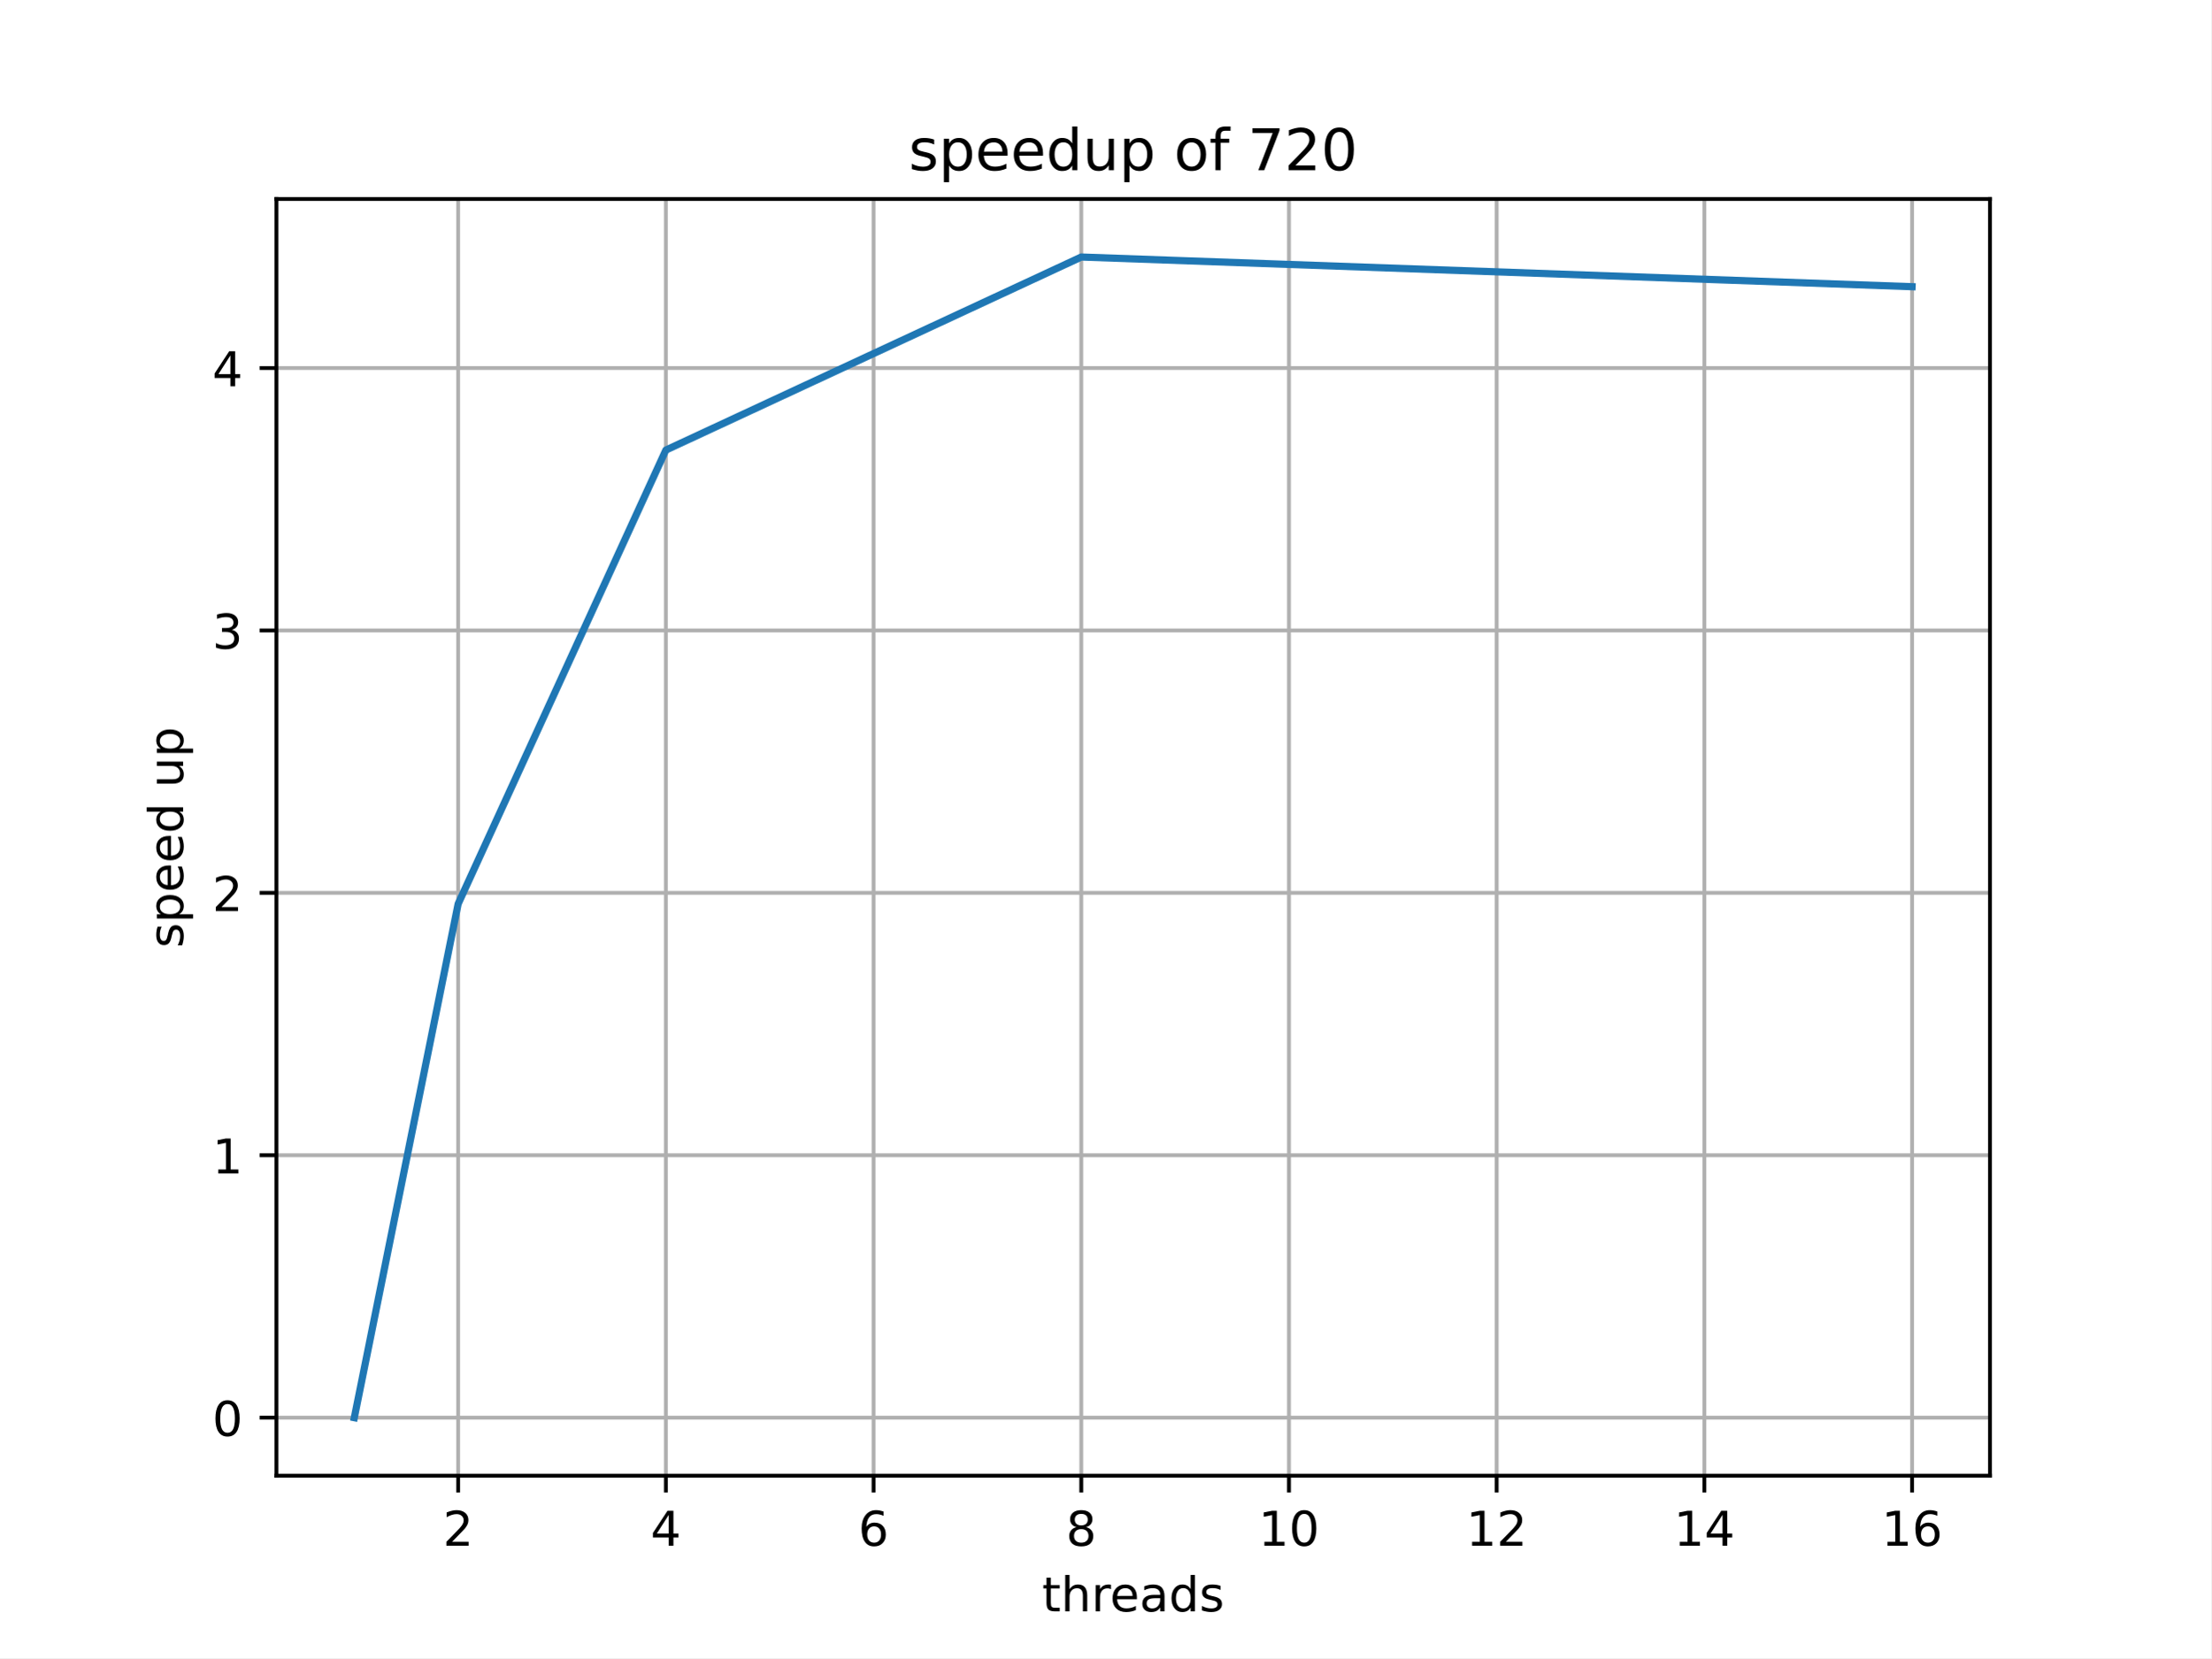
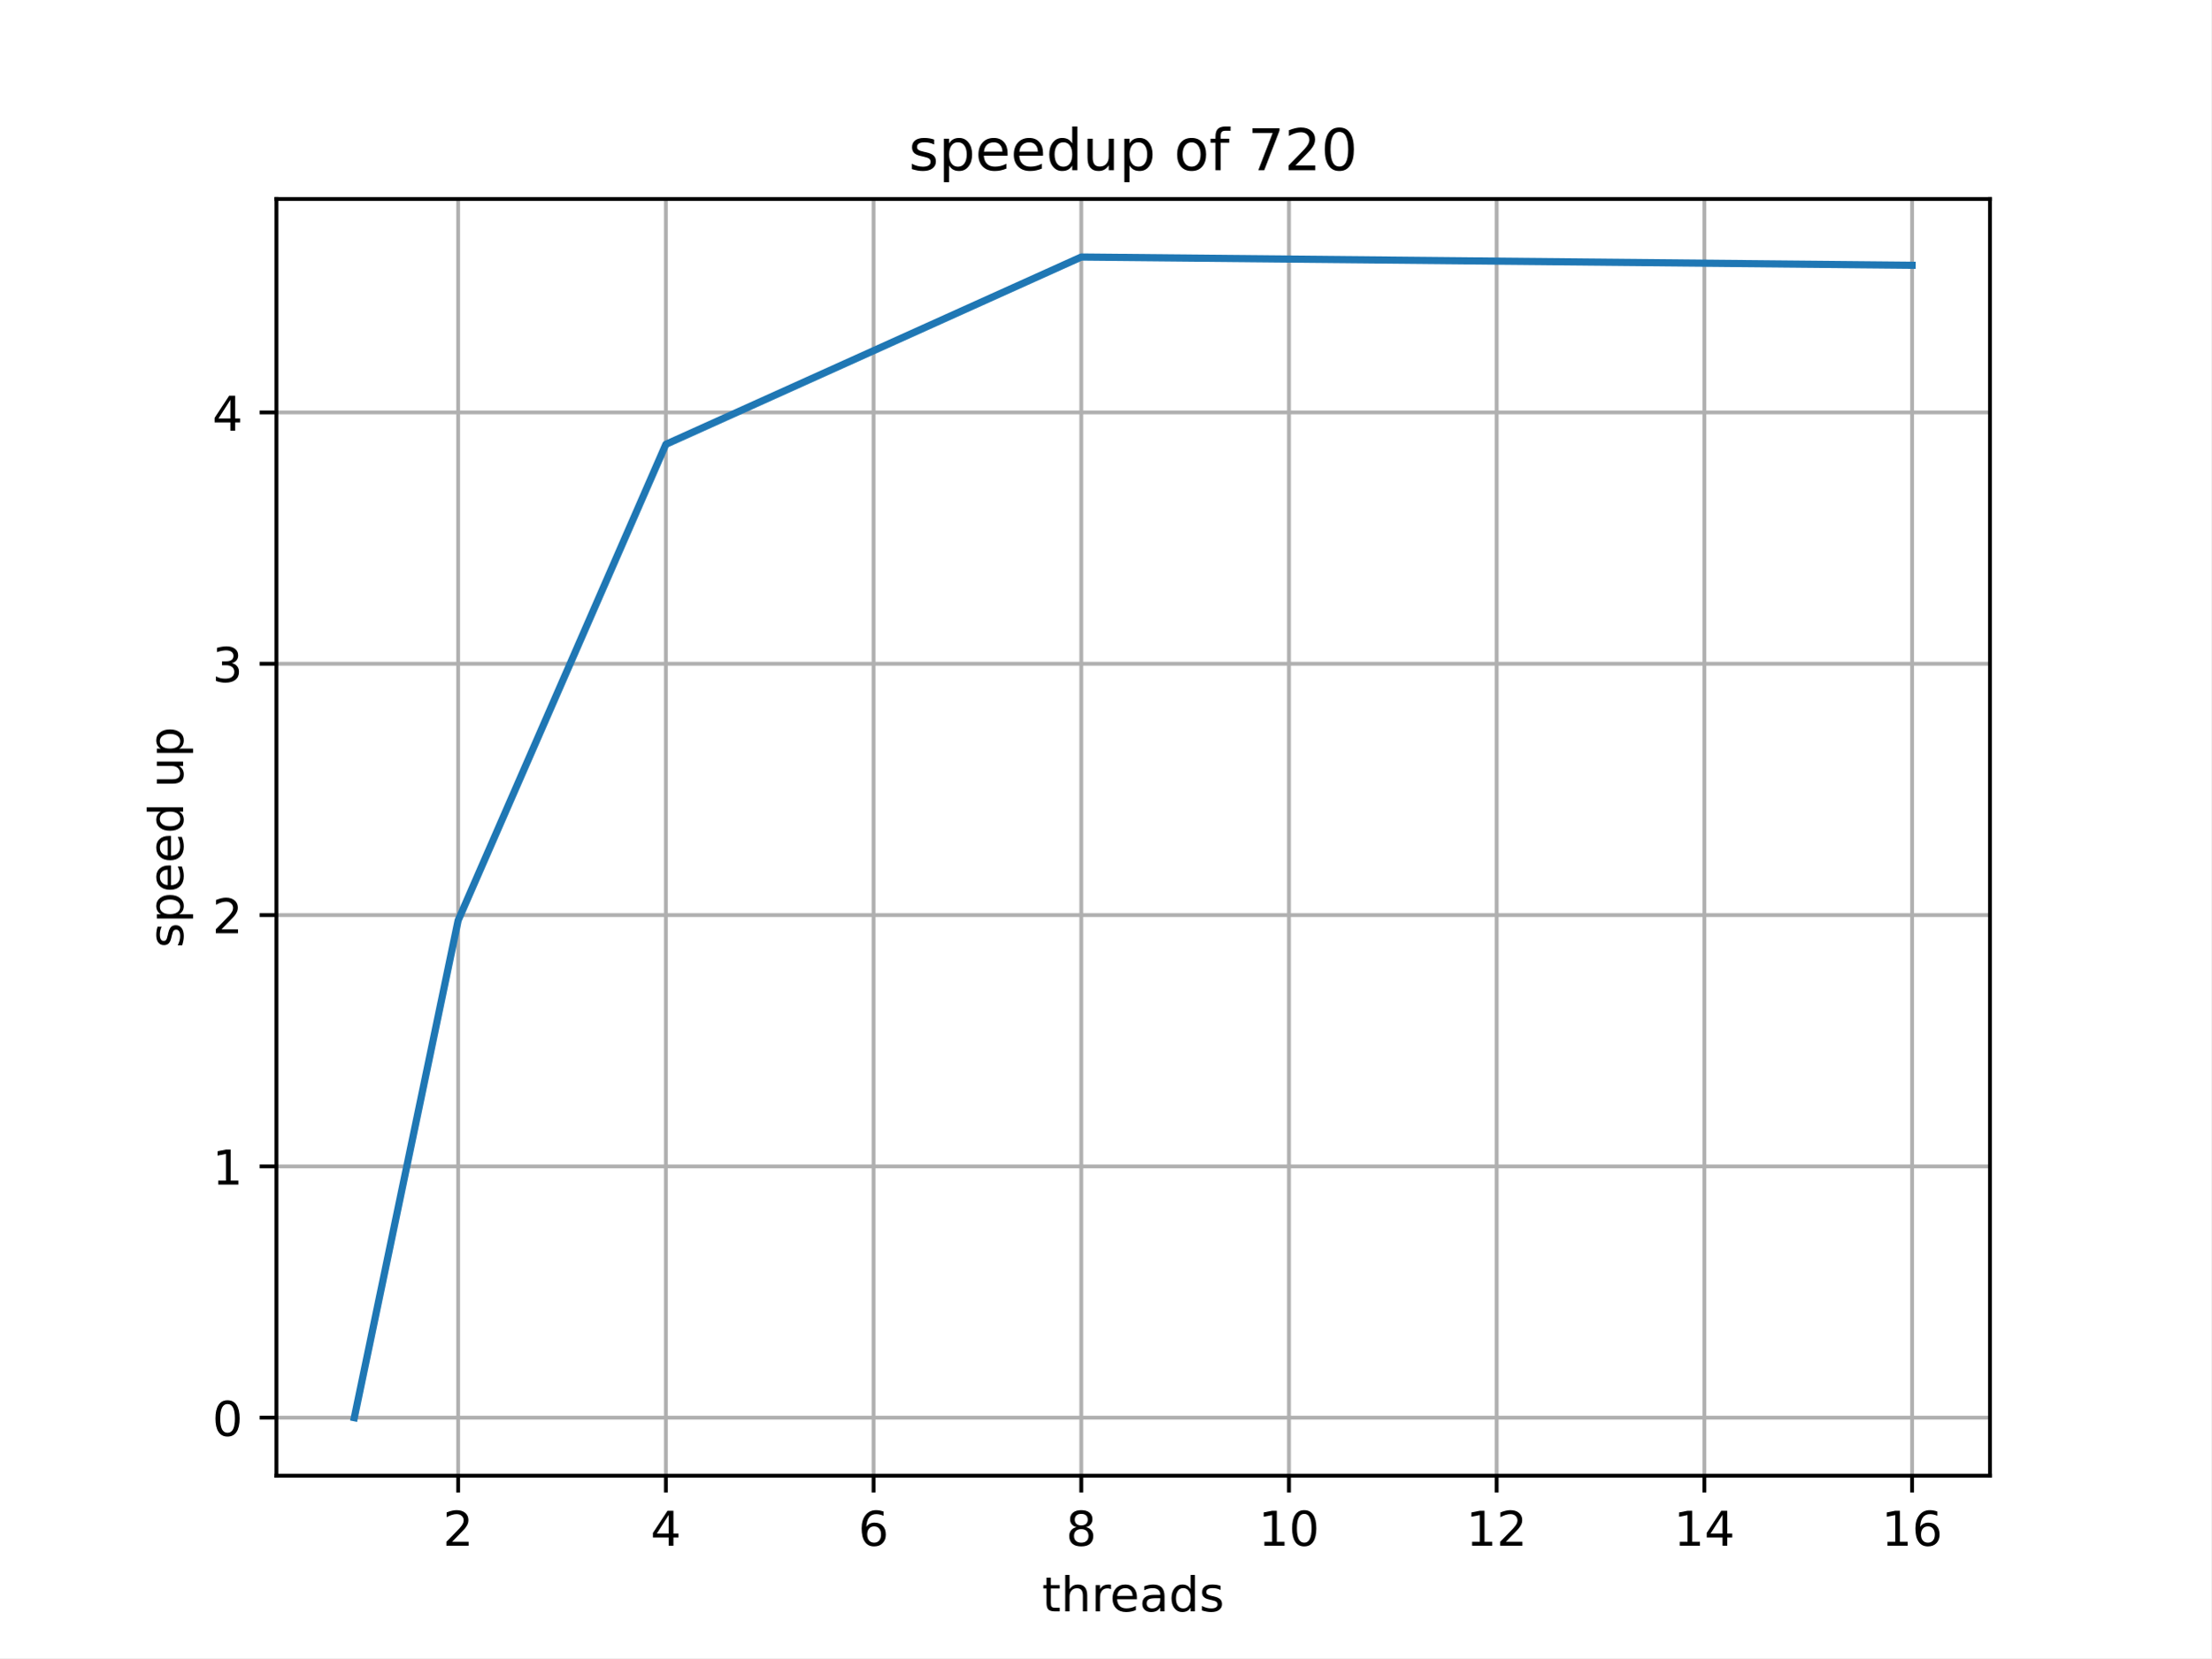
<svg xmlns="http://www.w3.org/2000/svg" xmlns:xlink="http://www.w3.org/1999/xlink" height="345.6pt" version="1.1" viewBox="0 0 460.8 345.6" width="460.8pt">
  <defs>
    <style type="text/css">*{stroke-linecap:butt;stroke-linejoin:round;}</style>
  </defs>
  <g id="figure_1">
    <g id="patch_1">
      <path d="M 0 345.6  L 460.8 345.6  L 460.8 0  L 0 0  z " style="fill:#ffffff;" />
    </g>
    <g id="axes_1">
      <g id="patch_2">
        <path d="M 57.6 307.584  L 414.72 307.584  L 414.72 41.472  L 57.6 41.472  z " style="fill:#ffffff;" />
      </g>
      <g id="matplotlib.axis_1">
        <g id="xtick_1">
          <g id="line2d_1">
-             <path clip-path="url(#pea849675bb)" d="M 95.476 307.584  L 95.476 41.472  " style="fill:none;stroke:#b0b0b0;stroke-linecap:square;stroke-width:0.8;" />
+             <path clip-path="url(#pd298da8351)" d="M 95.476 307.584  L 95.476 41.472  " style="fill:none;stroke:#b0b0b0;stroke-linecap:square;stroke-width:0.8;" />
          </g>
          <g id="line2d_2">
            <defs>
-               <path d="M 0 0  L 0 3.5  " id="mb6deba0f01" style="stroke:#000000;stroke-width:0.8;" />
+               <path d="M 0 0  L 0 3.5  " id="m0638aa4519" style="stroke:#000000;stroke-width:0.8;" />
            </defs>
            <g>
-               <use style="stroke:#000000;stroke-width:0.8;" x="95.476" xlink:href="#mb6deba0f01" y="307.584" />
+               <use style="stroke:#000000;stroke-width:0.8;" x="95.476" xlink:href="#m0638aa4519" y="307.584" />
            </g>
          </g>
          <g id="text_1">
            <g transform="translate(92.29511 322.1824)scale(0.1 -0.1)">
              <defs>
                <path d="M 19.188 8.297  L 53.609 8.297  L 53.609 0  L 7.328 0  L 7.328 8.297  Q 12.938 14.109 22.625 23.891  Q 32.328 33.688 34.812 36.531  Q 39.547 41.844 41.422 45.531  Q 43.312 49.219 43.312 52.781  Q 43.312 58.594 39.234 62.25  Q 35.156 65.922 28.609 65.922  Q 23.969 65.922 18.812 64.312  Q 13.672 62.703 7.812 59.422  L 7.812 69.391  Q 13.766 71.781 18.938 73  Q 24.125 74.219 28.422 74.219  Q 39.75 74.219 46.484 68.547  Q 53.219 62.891 53.219 53.422  Q 53.219 48.922 51.531 44.891  Q 49.859 40.875 45.406 35.406  Q 44.188 33.984 37.641 27.219  Q 31.109 20.453 19.188 8.297  z " id="DejaVuSans-50" />
              </defs>
              <use xlink:href="#DejaVuSans-50" />
            </g>
          </g>
        </g>
        <g id="xtick_2">
          <g id="line2d_3">
-             <path clip-path="url(#pea849675bb)" d="M 138.764 307.584  L 138.764 41.472  " style="fill:none;stroke:#b0b0b0;stroke-linecap:square;stroke-width:0.8;" />
+             <path clip-path="url(#pd298da8351)" d="M 138.764 307.584  L 138.764 41.472  " style="fill:none;stroke:#b0b0b0;stroke-linecap:square;stroke-width:0.8;" />
          </g>
          <g id="line2d_4">
            <g>
-               <use style="stroke:#000000;stroke-width:0.8;" x="138.764" xlink:href="#mb6deba0f01" y="307.584" />
+               <use style="stroke:#000000;stroke-width:0.8;" x="138.764" xlink:href="#m0638aa4519" y="307.584" />
            </g>
          </g>
          <g id="text_2">
            <g transform="translate(135.5824 322.1824)scale(0.1 -0.1)">
              <defs>
                <path d="M 37.797 64.312  L 12.891 25.391  L 37.797 25.391  z M 35.203 72.906  L 47.609 72.906  L 47.609 25.391  L 58.016 25.391  L 58.016 17.188  L 47.609 17.188  L 47.609 0  L 37.797 0  L 37.797 17.188  L 4.891 17.188  L 4.891 26.703  z " id="DejaVuSans-52" />
              </defs>
              <use xlink:href="#DejaVuSans-52" />
            </g>
          </g>
        </g>
        <g id="xtick_3">
          <g id="line2d_5">
-             <path clip-path="url(#pea849675bb)" d="M 182.051 307.584  L 182.051 41.472  " style="fill:none;stroke:#b0b0b0;stroke-linecap:square;stroke-width:0.8;" />
+             <path clip-path="url(#pd298da8351)" d="M 182.051 307.584  L 182.051 41.472  " style="fill:none;stroke:#b0b0b0;stroke-linecap:square;stroke-width:0.8;" />
          </g>
          <g id="line2d_6">
            <g>
-               <use style="stroke:#000000;stroke-width:0.8;" x="182.051" xlink:href="#mb6deba0f01" y="307.584" />
+               <use style="stroke:#000000;stroke-width:0.8;" x="182.051" xlink:href="#m0638aa4519" y="307.584" />
            </g>
          </g>
          <g id="text_3">
            <g transform="translate(178.8697 322.1824)scale(0.1 -0.1)">
              <defs>
                <path d="M 33.016 40.375  Q 26.375 40.375 22.484 35.828  Q 18.609 31.297 18.609 23.391  Q 18.609 15.531 22.484 10.953  Q 26.375 6.391 33.016 6.391  Q 39.656 6.391 43.531 10.953  Q 47.406 15.531 47.406 23.391  Q 47.406 31.297 43.531 35.828  Q 39.656 40.375 33.016 40.375  z M 52.594 71.297  L 52.594 62.312  Q 48.875 64.062 45.094 64.984  Q 41.312 65.922 37.594 65.922  Q 27.828 65.922 22.672 59.328  Q 17.531 52.734 16.797 39.406  Q 19.672 43.656 24.016 45.922  Q 28.375 48.188 33.594 48.188  Q 44.578 48.188 50.953 41.516  Q 57.328 34.859 57.328 23.391  Q 57.328 12.156 50.688 5.359  Q 44.047 -1.422 33.016 -1.422  Q 20.359 -1.422 13.672 8.266  Q 6.984 17.969 6.984 36.375  Q 6.984 53.656 15.188 63.938  Q 23.391 74.219 37.203 74.219  Q 40.922 74.219 44.703 73.484  Q 48.484 72.75 52.594 71.297  z " id="DejaVuSans-54" />
              </defs>
              <use xlink:href="#DejaVuSans-54" />
            </g>
          </g>
        </g>
        <g id="xtick_4">
          <g id="line2d_7">
-             <path clip-path="url(#pea849675bb)" d="M 225.338 307.584  L 225.338 41.472  " style="fill:none;stroke:#b0b0b0;stroke-linecap:square;stroke-width:0.8;" />
+             <path clip-path="url(#pd298da8351)" d="M 225.338 307.584  L 225.338 41.472  " style="fill:none;stroke:#b0b0b0;stroke-linecap:square;stroke-width:0.8;" />
          </g>
          <g id="line2d_8">
            <g>
-               <use style="stroke:#000000;stroke-width:0.8;" x="225.338" xlink:href="#mb6deba0f01" y="307.584" />
+               <use style="stroke:#000000;stroke-width:0.8;" x="225.338" xlink:href="#m0638aa4519" y="307.584" />
            </g>
          </g>
          <g id="text_4">
            <g transform="translate(222.1569 322.1824)scale(0.1 -0.1)">
              <defs>
                <path d="M 31.781 34.625  Q 24.75 34.625 20.719 30.859  Q 16.703 27.094 16.703 20.516  Q 16.703 13.922 20.719 10.156  Q 24.75 6.391 31.781 6.391  Q 38.812 6.391 42.859 10.172  Q 46.922 13.969 46.922 20.516  Q 46.922 27.094 42.891 30.859  Q 38.875 34.625 31.781 34.625  z M 21.922 38.812  Q 15.578 40.375 12.031 44.719  Q 8.5 49.078 8.5 55.328  Q 8.5 64.062 14.719 69.141  Q 20.953 74.219 31.781 74.219  Q 42.672 74.219 48.875 69.141  Q 55.078 64.062 55.078 55.328  Q 55.078 49.078 51.531 44.719  Q 48 40.375 41.703 38.812  Q 48.828 37.156 52.797 32.312  Q 56.781 27.484 56.781 20.516  Q 56.781 9.906 50.312 4.234  Q 43.844 -1.422 31.781 -1.422  Q 19.734 -1.422 13.25 4.234  Q 6.781 9.906 6.781 20.516  Q 6.781 27.484 10.781 32.312  Q 14.797 37.156 21.922 38.812  z M 18.312 54.391  Q 18.312 48.734 21.844 45.562  Q 25.391 42.391 31.781 42.391  Q 38.141 42.391 41.719 45.562  Q 45.312 48.734 45.312 54.391  Q 45.312 60.062 41.719 63.234  Q 38.141 66.406 31.781 66.406  Q 25.391 66.406 21.844 63.234  Q 18.312 60.062 18.312 54.391  z " id="DejaVuSans-56" />
              </defs>
              <use xlink:href="#DejaVuSans-56" />
            </g>
          </g>
        </g>
        <g id="xtick_5">
          <g id="line2d_9">
-             <path clip-path="url(#pea849675bb)" d="M 268.625 307.584  L 268.625 41.472  " style="fill:none;stroke:#b0b0b0;stroke-linecap:square;stroke-width:0.8;" />
+             <path clip-path="url(#pd298da8351)" d="M 268.625 307.584  L 268.625 41.472  " style="fill:none;stroke:#b0b0b0;stroke-linecap:square;stroke-width:0.8;" />
          </g>
          <g id="line2d_10">
            <g>
-               <use style="stroke:#000000;stroke-width:0.8;" x="268.625" xlink:href="#mb6deba0f01" y="307.584" />
+               <use style="stroke:#000000;stroke-width:0.8;" x="268.625" xlink:href="#m0638aa4519" y="307.584" />
            </g>
          </g>
          <g id="text_5">
            <g transform="translate(262.263 322.1824)scale(0.1 -0.1)">
              <defs>
                <path d="M 12.406 8.297  L 28.516 8.297  L 28.516 63.922  L 10.984 60.406  L 10.984 69.391  L 28.422 72.906  L 38.281 72.906  L 38.281 8.297  L 54.391 8.297  L 54.391 0  L 12.406 0  z " id="DejaVuSans-49" />
                <path d="M 31.781 66.406  Q 24.172 66.406 20.328 58.906  Q 16.5 51.422 16.5 36.375  Q 16.5 21.391 20.328 13.891  Q 24.172 6.391 31.781 6.391  Q 39.453 6.391 43.281 13.891  Q 47.125 21.391 47.125 36.375  Q 47.125 51.422 43.281 58.906  Q 39.453 66.406 31.781 66.406  z M 31.781 74.219  Q 44.047 74.219 50.516 64.516  Q 56.984 54.828 56.984 36.375  Q 56.984 17.969 50.516 8.266  Q 44.047 -1.422 31.781 -1.422  Q 19.531 -1.422 13.062 8.266  Q 6.594 17.969 6.594 36.375  Q 6.594 54.828 13.062 64.516  Q 19.531 74.219 31.781 74.219  z " id="DejaVuSans-48" />
              </defs>
              <use xlink:href="#DejaVuSans-49" />
              <use x="63.623" xlink:href="#DejaVuSans-48" />
            </g>
          </g>
        </g>
        <g id="xtick_6">
          <g id="line2d_11">
-             <path clip-path="url(#pea849675bb)" d="M 311.913 307.584  L 311.913 41.472  " style="fill:none;stroke:#b0b0b0;stroke-linecap:square;stroke-width:0.8;" />
+             <path clip-path="url(#pd298da8351)" d="M 311.913 307.584  L 311.913 41.472  " style="fill:none;stroke:#b0b0b0;stroke-linecap:square;stroke-width:0.8;" />
          </g>
          <g id="line2d_12">
            <g>
-               <use style="stroke:#000000;stroke-width:0.8;" x="311.913" xlink:href="#mb6deba0f01" y="307.584" />
+               <use style="stroke:#000000;stroke-width:0.8;" x="311.913" xlink:href="#m0638aa4519" y="307.584" />
            </g>
          </g>
          <g id="text_6">
            <g transform="translate(305.5502 322.1824)scale(0.1 -0.1)">
              <use xlink:href="#DejaVuSans-49" />
              <use x="63.623" xlink:href="#DejaVuSans-50" />
            </g>
          </g>
        </g>
        <g id="xtick_7">
          <g id="line2d_13">
-             <path clip-path="url(#pea849675bb)" d="M 355.2 307.584  L 355.2 41.472  " style="fill:none;stroke:#b0b0b0;stroke-linecap:square;stroke-width:0.8;" />
+             <path clip-path="url(#pd298da8351)" d="M 355.2 307.584  L 355.2 41.472  " style="fill:none;stroke:#b0b0b0;stroke-linecap:square;stroke-width:0.8;" />
          </g>
          <g id="line2d_14">
            <g>
-               <use style="stroke:#000000;stroke-width:0.8;" x="355.2" xlink:href="#mb6deba0f01" y="307.584" />
+               <use style="stroke:#000000;stroke-width:0.8;" x="355.2" xlink:href="#m0638aa4519" y="307.584" />
            </g>
          </g>
          <g id="text_7">
            <g transform="translate(348.8375 322.1824)scale(0.1 -0.1)">
              <use xlink:href="#DejaVuSans-49" />
              <use x="63.623" xlink:href="#DejaVuSans-52" />
            </g>
          </g>
        </g>
        <g id="xtick_8">
          <g id="line2d_15">
-             <path clip-path="url(#pea849675bb)" d="M 398.487 307.584  L 398.487 41.472  " style="fill:none;stroke:#b0b0b0;stroke-linecap:square;stroke-width:0.8;" />
+             <path clip-path="url(#pd298da8351)" d="M 398.487 307.584  L 398.487 41.472  " style="fill:none;stroke:#b0b0b0;stroke-linecap:square;stroke-width:0.8;" />
          </g>
          <g id="line2d_16">
            <g>
-               <use style="stroke:#000000;stroke-width:0.8;" x="398.487" xlink:href="#mb6deba0f01" y="307.584" />
+               <use style="stroke:#000000;stroke-width:0.8;" x="398.487" xlink:href="#m0638aa4519" y="307.584" />
            </g>
          </g>
          <g id="text_8">
            <g transform="translate(392.1248 322.1824)scale(0.1 -0.1)">
              <use xlink:href="#DejaVuSans-49" />
              <use x="63.623" xlink:href="#DejaVuSans-54" />
            </g>
          </g>
        </g>
        <g id="text_9">
          <g transform="translate(217.1686 335.8606)scale(0.1 -0.1)">
            <defs>
              <path d="M 18.312 70.219  L 18.312 54.688  L 36.812 54.688  L 36.812 47.703  L 18.312 47.703  L 18.312 18.016  Q 18.312 11.328 20.141 9.422  Q 21.969 7.516 27.594 7.516  L 36.812 7.516  L 36.812 0  L 27.594 0  Q 17.188 0 13.234 3.875  Q 9.281 7.766 9.281 18.016  L 9.281 47.703  L 2.688 47.703  L 2.688 54.688  L 9.281 54.688  L 9.281 70.219  z " id="DejaVuSans-116" />
              <path d="M 54.891 33.016  L 54.891 0  L 45.906 0  L 45.906 32.719  Q 45.906 40.484 42.875 44.328  Q 39.844 48.188 33.797 48.188  Q 26.516 48.188 22.312 43.547  Q 18.109 38.922 18.109 30.906  L 18.109 0  L 9.078 0  L 9.078 75.984  L 18.109 75.984  L 18.109 46.188  Q 21.344 51.125 25.703 53.562  Q 30.078 56 35.797 56  Q 45.219 56 50.047 50.172  Q 54.891 44.344 54.891 33.016  z " id="DejaVuSans-104" />
              <path d="M 41.109 46.297  Q 39.594 47.172 37.812 47.578  Q 36.031 48 33.891 48  Q 26.266 48 22.188 43.047  Q 18.109 38.094 18.109 28.812  L 18.109 0  L 9.078 0  L 9.078 54.688  L 18.109 54.688  L 18.109 46.188  Q 20.953 51.172 25.484 53.578  Q 30.031 56 36.531 56  Q 37.453 56 38.578 55.875  Q 39.703 55.766 41.062 55.516  z " id="DejaVuSans-114" />
              <path d="M 56.203 29.594  L 56.203 25.203  L 14.891 25.203  Q 15.484 15.922 20.484 11.062  Q 25.484 6.203 34.422 6.203  Q 39.594 6.203 44.453 7.469  Q 49.312 8.734 54.109 11.281  L 54.109 2.781  Q 49.266 0.734 44.188 -0.344  Q 39.109 -1.422 33.891 -1.422  Q 20.797 -1.422 13.156 6.188  Q 5.516 13.812 5.516 26.812  Q 5.516 40.234 12.766 48.109  Q 20.016 56 32.328 56  Q 43.359 56 49.781 48.891  Q 56.203 41.797 56.203 29.594  z M 47.219 32.234  Q 47.125 39.594 43.094 43.984  Q 39.062 48.391 32.422 48.391  Q 24.906 48.391 20.391 44.141  Q 15.875 39.891 15.188 32.172  z " id="DejaVuSans-101" />
              <path d="M 34.281 27.484  Q 23.391 27.484 19.188 25  Q 14.984 22.516 14.984 16.5  Q 14.984 11.719 18.141 8.906  Q 21.297 6.109 26.703 6.109  Q 34.188 6.109 38.703 11.406  Q 43.219 16.703 43.219 25.484  L 43.219 27.484  z M 52.203 31.203  L 52.203 0  L 43.219 0  L 43.219 8.297  Q 40.141 3.328 35.547 0.953  Q 30.953 -1.422 24.312 -1.422  Q 15.922 -1.422 10.953 3.297  Q 6 8.016 6 15.922  Q 6 25.141 12.172 29.828  Q 18.359 34.516 30.609 34.516  L 43.219 34.516  L 43.219 35.406  Q 43.219 41.609 39.141 45  Q 35.062 48.391 27.688 48.391  Q 23 48.391 18.547 47.266  Q 14.109 46.141 10.016 43.891  L 10.016 52.203  Q 14.938 54.109 19.578 55.047  Q 24.219 56 28.609 56  Q 40.484 56 46.344 49.844  Q 52.203 43.703 52.203 31.203  z " id="DejaVuSans-97" />
              <path d="M 45.406 46.391  L 45.406 75.984  L 54.391 75.984  L 54.391 0  L 45.406 0  L 45.406 8.203  Q 42.578 3.328 38.25 0.953  Q 33.938 -1.422 27.875 -1.422  Q 17.969 -1.422 11.734 6.484  Q 5.516 14.406 5.516 27.297  Q 5.516 40.188 11.734 48.094  Q 17.969 56 27.875 56  Q 33.938 56 38.25 53.625  Q 42.578 51.266 45.406 46.391  z M 14.797 27.297  Q 14.797 17.391 18.875 11.75  Q 22.953 6.109 30.078 6.109  Q 37.203 6.109 41.297 11.75  Q 45.406 17.391 45.406 27.297  Q 45.406 37.203 41.297 42.844  Q 37.203 48.484 30.078 48.484  Q 22.953 48.484 18.875 42.844  Q 14.797 37.203 14.797 27.297  z " id="DejaVuSans-100" />
              <path d="M 44.281 53.078  L 44.281 44.578  Q 40.484 46.531 36.375 47.5  Q 32.281 48.484 27.875 48.484  Q 21.188 48.484 17.844 46.438  Q 14.5 44.391 14.5 40.281  Q 14.5 37.156 16.891 35.375  Q 19.281 33.594 26.516 31.984  L 29.594 31.297  Q 39.156 29.25 43.188 25.516  Q 47.219 21.781 47.219 15.094  Q 47.219 7.469 41.188 3.016  Q 35.156 -1.422 24.609 -1.422  Q 20.219 -1.422 15.453 -0.562  Q 10.688 0.297 5.422 2  L 5.422 11.281  Q 10.406 8.688 15.234 7.391  Q 20.062 6.109 24.812 6.109  Q 31.156 6.109 34.562 8.281  Q 37.984 10.453 37.984 14.406  Q 37.984 18.062 35.516 20.016  Q 33.062 21.969 24.703 23.781  L 21.578 24.516  Q 13.234 26.266 9.516 29.906  Q 5.812 33.547 5.812 39.891  Q 5.812 47.609 11.281 51.797  Q 16.75 56 26.812 56  Q 31.781 56 36.172 55.266  Q 40.578 54.547 44.281 53.078  z " id="DejaVuSans-115" />
            </defs>
            <use xlink:href="#DejaVuSans-116" />
            <use x="39.209" xlink:href="#DejaVuSans-104" />
            <use x="102.588" xlink:href="#DejaVuSans-114" />
            <use x="141.451" xlink:href="#DejaVuSans-101" />
            <use x="202.975" xlink:href="#DejaVuSans-97" />
            <use x="264.254" xlink:href="#DejaVuSans-100" />
            <use x="327.73" xlink:href="#DejaVuSans-115" />
          </g>
        </g>
      </g>
      <g id="matplotlib.axis_2">
        <g id="ytick_1">
          <g id="line2d_17">
-             <path clip-path="url(#pea849675bb)" d="M 57.6 295.488  L 414.72 295.488  " style="fill:none;stroke:#b0b0b0;stroke-linecap:square;stroke-width:0.8;" />
+             <path clip-path="url(#pd298da8351)" d="M 57.6 295.488  L 414.72 295.488  " style="fill:none;stroke:#b0b0b0;stroke-linecap:square;stroke-width:0.8;" />
          </g>
          <g id="line2d_18">
            <defs>
-               <path d="M 0 0  L -3.5 0  " id="meb60d606ec" style="stroke:#000000;stroke-width:0.8;" />
+               <path d="M 0 0  L -3.5 0  " id="m804a48eb3f" style="stroke:#000000;stroke-width:0.8;" />
            </defs>
            <g>
-               <use style="stroke:#000000;stroke-width:0.8;" x="57.6" xlink:href="#meb60d606ec" y="295.488" />
+               <use style="stroke:#000000;stroke-width:0.8;" x="57.6" xlink:href="#m804a48eb3f" y="295.488" />
            </g>
          </g>
          <g id="text_10">
            <g transform="translate(44.2375 299.2872)scale(0.1 -0.1)">
              <use xlink:href="#DejaVuSans-48" />
            </g>
          </g>
        </g>
        <g id="ytick_2">
          <g id="line2d_19">
-             <path clip-path="url(#pea849675bb)" d="M 57.6 240.792  L 414.72 240.792  " style="fill:none;stroke:#b0b0b0;stroke-linecap:square;stroke-width:0.8;" />
+             <path clip-path="url(#pd298da8351)" d="M 57.6 243.107  L 414.72 243.107  " style="fill:none;stroke:#b0b0b0;stroke-linecap:square;stroke-width:0.8;" />
          </g>
          <g id="line2d_20">
            <g>
-               <use style="stroke:#000000;stroke-width:0.8;" x="57.6" xlink:href="#meb60d606ec" y="240.792" />
+               <use style="stroke:#000000;stroke-width:0.8;" x="57.6" xlink:href="#m804a48eb3f" y="243.107" />
            </g>
          </g>
          <g id="text_11">
-             <g transform="translate(44.2375 244.5914)scale(0.1 -0.1)">
+             <g transform="translate(44.2375 246.9059)scale(0.1 -0.1)">
              <use xlink:href="#DejaVuSans-49" />
            </g>
          </g>
        </g>
        <g id="ytick_3">
          <g id="line2d_21">
-             <path clip-path="url(#pea849675bb)" d="M 57.6 186.096  L 414.72 186.096  " style="fill:none;stroke:#b0b0b0;stroke-linecap:square;stroke-width:0.8;" />
+             <path clip-path="url(#pd298da8351)" d="M 57.6 190.725  L 414.72 190.725  " style="fill:none;stroke:#b0b0b0;stroke-linecap:square;stroke-width:0.8;" />
          </g>
          <g id="line2d_22">
            <g>
-               <use style="stroke:#000000;stroke-width:0.8;" x="57.6" xlink:href="#meb60d606ec" y="186.096" />
+               <use style="stroke:#000000;stroke-width:0.8;" x="57.6" xlink:href="#m804a48eb3f" y="190.725" />
            </g>
          </g>
          <g id="text_12">
-             <g transform="translate(44.2375 189.8956)scale(0.1 -0.1)">
+             <g transform="translate(44.2375 194.5246)scale(0.1 -0.1)">
              <use xlink:href="#DejaVuSans-50" />
            </g>
          </g>
        </g>
        <g id="ytick_4">
          <g id="line2d_23">
-             <path clip-path="url(#pea849675bb)" d="M 57.6 131.401  L 414.72 131.401  " style="fill:none;stroke:#b0b0b0;stroke-linecap:square;stroke-width:0.8;" />
+             <path clip-path="url(#pd298da8351)" d="M 57.6 138.344  L 414.72 138.344  " style="fill:none;stroke:#b0b0b0;stroke-linecap:square;stroke-width:0.8;" />
          </g>
          <g id="line2d_24">
            <g>
-               <use style="stroke:#000000;stroke-width:0.8;" x="57.6" xlink:href="#meb60d606ec" y="131.401" />
+               <use style="stroke:#000000;stroke-width:0.8;" x="57.6" xlink:href="#m804a48eb3f" y="138.344" />
            </g>
          </g>
          <g id="text_13">
-             <g transform="translate(44.2375 135.1998)scale(0.1 -0.1)">
+             <g transform="translate(44.2375 142.1434)scale(0.1 -0.1)">
              <defs>
                <path d="M 40.578 39.312  Q 47.656 37.797 51.625 33  Q 55.609 28.219 55.609 21.188  Q 55.609 10.406 48.188 4.484  Q 40.766 -1.422 27.094 -1.422  Q 22.516 -1.422 17.656 -0.516  Q 12.797 0.391 7.625 2.203  L 7.625 11.719  Q 11.719 9.328 16.594 8.109  Q 21.484 6.891 26.812 6.891  Q 36.078 6.891 40.938 10.547  Q 45.797 14.203 45.797 21.188  Q 45.797 27.641 41.281 31.266  Q 36.766 34.906 28.719 34.906  L 20.219 34.906  L 20.219 43.016  L 29.109 43.016  Q 36.375 43.016 40.234 45.922  Q 44.094 48.828 44.094 54.297  Q 44.094 59.906 40.109 62.906  Q 36.141 65.922 28.719 65.922  Q 24.656 65.922 20.016 65.031  Q 15.375 64.156 9.812 62.312  L 9.812 71.094  Q 15.438 72.656 20.344 73.438  Q 25.25 74.219 29.594 74.219  Q 40.828 74.219 47.359 69.109  Q 53.906 64.016 53.906 55.328  Q 53.906 49.266 50.438 45.094  Q 46.969 40.922 40.578 39.312  z " id="DejaVuSans-51" />
              </defs>
              <use xlink:href="#DejaVuSans-51" />
            </g>
          </g>
        </g>
        <g id="ytick_5">
          <g id="line2d_25">
-             <path clip-path="url(#pea849675bb)" d="M 57.6 76.705  L 414.72 76.705  " style="fill:none;stroke:#b0b0b0;stroke-linecap:square;stroke-width:0.8;" />
+             <path clip-path="url(#pd298da8351)" d="M 57.6 85.963  L 414.72 85.963  " style="fill:none;stroke:#b0b0b0;stroke-linecap:square;stroke-width:0.8;" />
          </g>
          <g id="line2d_26">
            <g>
-               <use style="stroke:#000000;stroke-width:0.8;" x="57.6" xlink:href="#meb60d606ec" y="76.705" />
+               <use style="stroke:#000000;stroke-width:0.8;" x="57.6" xlink:href="#m804a48eb3f" y="85.963" />
            </g>
          </g>
          <g id="text_14">
-             <g transform="translate(44.2375 80.50398)scale(0.1 -0.1)">
+             <g transform="translate(44.2375 89.76208)scale(0.1 -0.1)">
              <use xlink:href="#DejaVuSans-52" />
            </g>
          </g>
        </g>
        <g id="text_15">
          <g transform="translate(38.15781 197.5663)rotate(-90)scale(0.1 -0.1)">
            <defs>
              <path d="M 18.109 8.203  L 18.109 -20.797  L 9.078 -20.797  L 9.078 54.688  L 18.109 54.688  L 18.109 46.391  Q 20.953 51.266 25.266 53.625  Q 29.594 56 35.594 56  Q 45.562 56 51.781 48.094  Q 58.016 40.188 58.016 27.297  Q 58.016 14.406 51.781 6.484  Q 45.562 -1.422 35.594 -1.422  Q 29.594 -1.422 25.266 0.953  Q 20.953 3.328 18.109 8.203  z M 48.688 27.297  Q 48.688 37.203 44.609 42.844  Q 40.531 48.484 33.406 48.484  Q 26.266 48.484 22.188 42.844  Q 18.109 37.203 18.109 27.297  Q 18.109 17.391 22.188 11.75  Q 26.266 6.109 33.406 6.109  Q 40.531 6.109 44.609 11.75  Q 48.688 17.391 48.688 27.297  z " id="DejaVuSans-112" />
              <path id="DejaVuSans-32" />
              <path d="M 8.5 21.578  L 8.5 54.688  L 17.484 54.688  L 17.484 21.922  Q 17.484 14.156 20.5 10.266  Q 23.531 6.391 29.594 6.391  Q 36.859 6.391 41.078 11.031  Q 45.312 15.672 45.312 23.688  L 45.312 54.688  L 54.297 54.688  L 54.297 0  L 45.312 0  L 45.312 8.406  Q 42.047 3.422 37.719 1  Q 33.406 -1.422 27.688 -1.422  Q 18.266 -1.422 13.375 4.438  Q 8.5 10.297 8.5 21.578  z M 31.109 56  z " id="DejaVuSans-117" />
            </defs>
            <use xlink:href="#DejaVuSans-115" />
            <use x="52.1" xlink:href="#DejaVuSans-112" />
            <use x="115.576" xlink:href="#DejaVuSans-101" />
            <use x="177.1" xlink:href="#DejaVuSans-101" />
            <use x="238.623" xlink:href="#DejaVuSans-100" />
            <use x="302.1" xlink:href="#DejaVuSans-32" />
            <use x="333.887" xlink:href="#DejaVuSans-117" />
            <use x="397.266" xlink:href="#DejaVuSans-112" />
          </g>
        </g>
      </g>
      <g id="line2d_27">
-         <path clip-path="url(#pea849675bb)" d="M 73.833 295.488  L 95.476 188.391  L 138.764 93.806  L 225.338 53.568  L 398.487 59.754  " style="fill:none;stroke:#1f77b4;stroke-linecap:square;stroke-width:1.5;" />
+         <path clip-path="url(#pd298da8351)" d="M 73.833 295.488  L 95.476 191.83  L 138.764 92.609  L 225.338 53.568  L 398.487 55.291  " style="fill:none;stroke:#1f77b4;stroke-linecap:square;stroke-width:1.5;" />
      </g>
      <g id="patch_3">
        <path d="M 57.6 307.584  L 57.6 41.472  " style="fill:none;stroke:#000000;stroke-linecap:square;stroke-linejoin:miter;stroke-width:0.8;" />
      </g>
      <g id="patch_4">
        <path d="M 414.72 307.584  L 414.72 41.472  " style="fill:none;stroke:#000000;stroke-linecap:square;stroke-linejoin:miter;stroke-width:0.8;" />
      </g>
      <g id="patch_5">
        <path d="M 57.6 307.584  L 414.72 307.584  " style="fill:none;stroke:#000000;stroke-linecap:square;stroke-linejoin:miter;stroke-width:0.8;" />
      </g>
      <g id="patch_6">
        <path d="M 57.6 41.472  L 414.72 41.472  " style="fill:none;stroke:#000000;stroke-linecap:square;stroke-linejoin:miter;stroke-width:0.8;" />
      </g>
      <g id="text_16">
        <g transform="translate(189.3713 35.472)scale(0.12 -0.12)">
          <defs>
            <path d="M 30.609 48.391  Q 23.391 48.391 19.188 42.75  Q 14.984 37.109 14.984 27.297  Q 14.984 17.484 19.156 11.844  Q 23.344 6.203 30.609 6.203  Q 37.797 6.203 41.984 11.859  Q 46.188 17.531 46.188 27.297  Q 46.188 37.016 41.984 42.703  Q 37.797 48.391 30.609 48.391  z M 30.609 56  Q 42.328 56 49.016 48.375  Q 55.719 40.766 55.719 27.297  Q 55.719 13.875 49.016 6.219  Q 42.328 -1.422 30.609 -1.422  Q 18.844 -1.422 12.172 6.219  Q 5.516 13.875 5.516 27.297  Q 5.516 40.766 12.172 48.375  Q 18.844 56 30.609 56  z " id="DejaVuSans-111" />
            <path d="M 37.109 75.984  L 37.109 68.5  L 28.516 68.5  Q 23.688 68.5 21.797 66.547  Q 19.922 64.594 19.922 59.516  L 19.922 54.688  L 34.719 54.688  L 34.719 47.703  L 19.922 47.703  L 19.922 0  L 10.891 0  L 10.891 47.703  L 2.297 47.703  L 2.297 54.688  L 10.891 54.688  L 10.891 58.5  Q 10.891 67.625 15.141 71.797  Q 19.391 75.984 28.609 75.984  z " id="DejaVuSans-102" />
            <path d="M 8.203 72.906  L 55.078 72.906  L 55.078 68.703  L 28.609 0  L 18.312 0  L 43.219 64.594  L 8.203 64.594  z " id="DejaVuSans-55" />
          </defs>
          <use xlink:href="#DejaVuSans-115" />
          <use x="52.1" xlink:href="#DejaVuSans-112" />
          <use x="115.576" xlink:href="#DejaVuSans-101" />
          <use x="177.1" xlink:href="#DejaVuSans-101" />
          <use x="238.623" xlink:href="#DejaVuSans-100" />
          <use x="302.1" xlink:href="#DejaVuSans-117" />
          <use x="365.479" xlink:href="#DejaVuSans-112" />
          <use x="428.955" xlink:href="#DejaVuSans-32" />
          <use x="460.742" xlink:href="#DejaVuSans-111" />
          <use x="521.924" xlink:href="#DejaVuSans-102" />
          <use x="557.129" xlink:href="#DejaVuSans-32" />
          <use x="588.916" xlink:href="#DejaVuSans-55" />
          <use x="652.539" xlink:href="#DejaVuSans-50" />
          <use x="716.162" xlink:href="#DejaVuSans-48" />
        </g>
      </g>
    </g>
  </g>
  <defs>
-     <clipPath id="pea849675bb">
+     <clipPath id="pd298da8351">
      <rect height="266.112" width="357.12" x="57.6" y="41.472" />
    </clipPath>
  </defs>
</svg>
